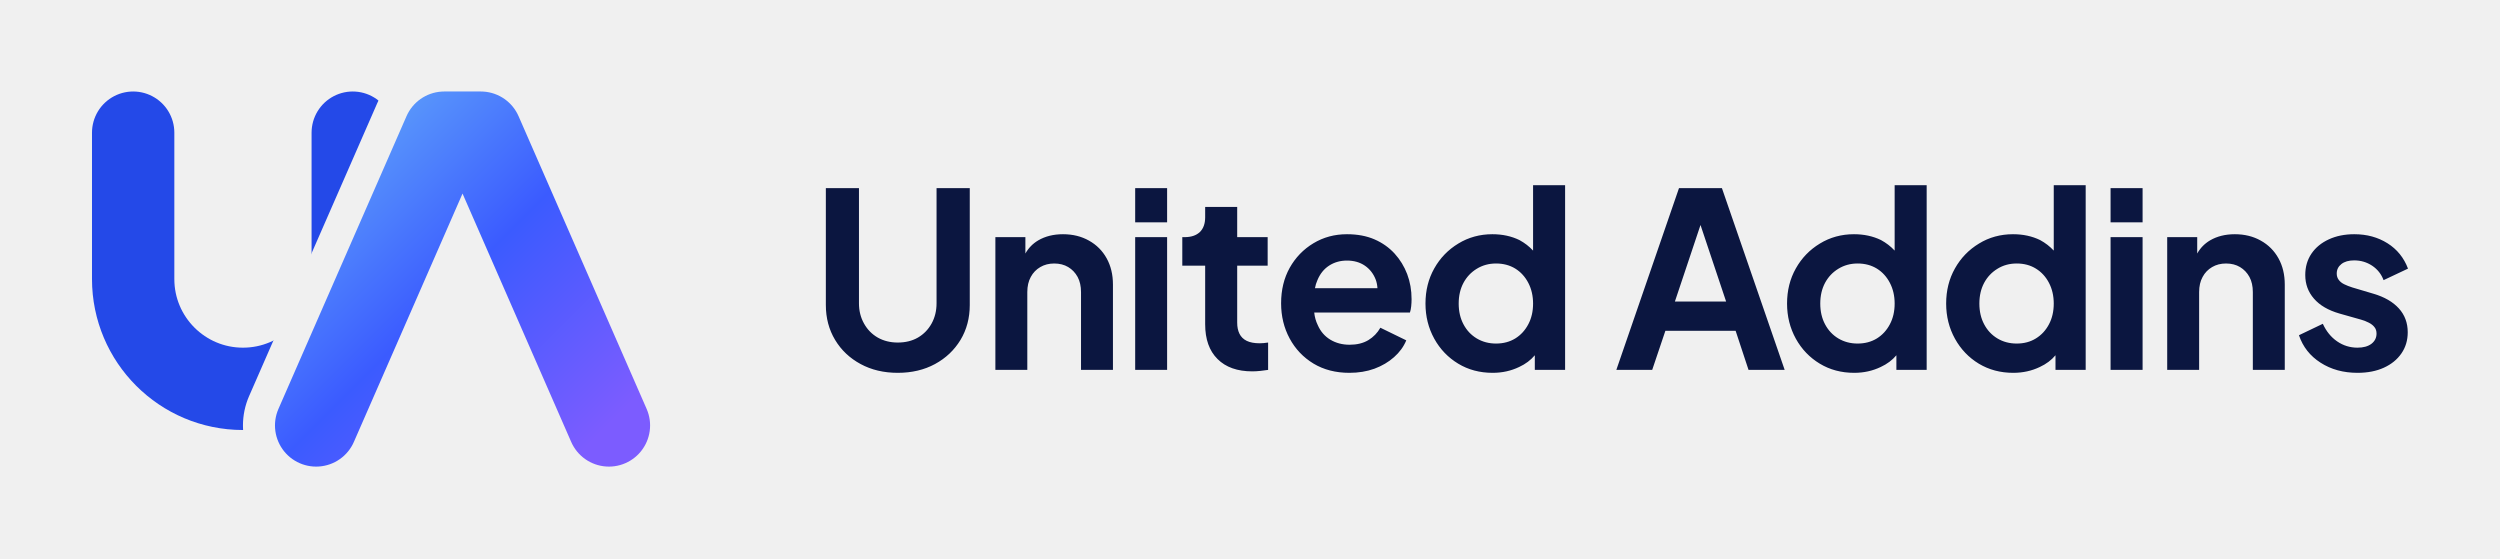
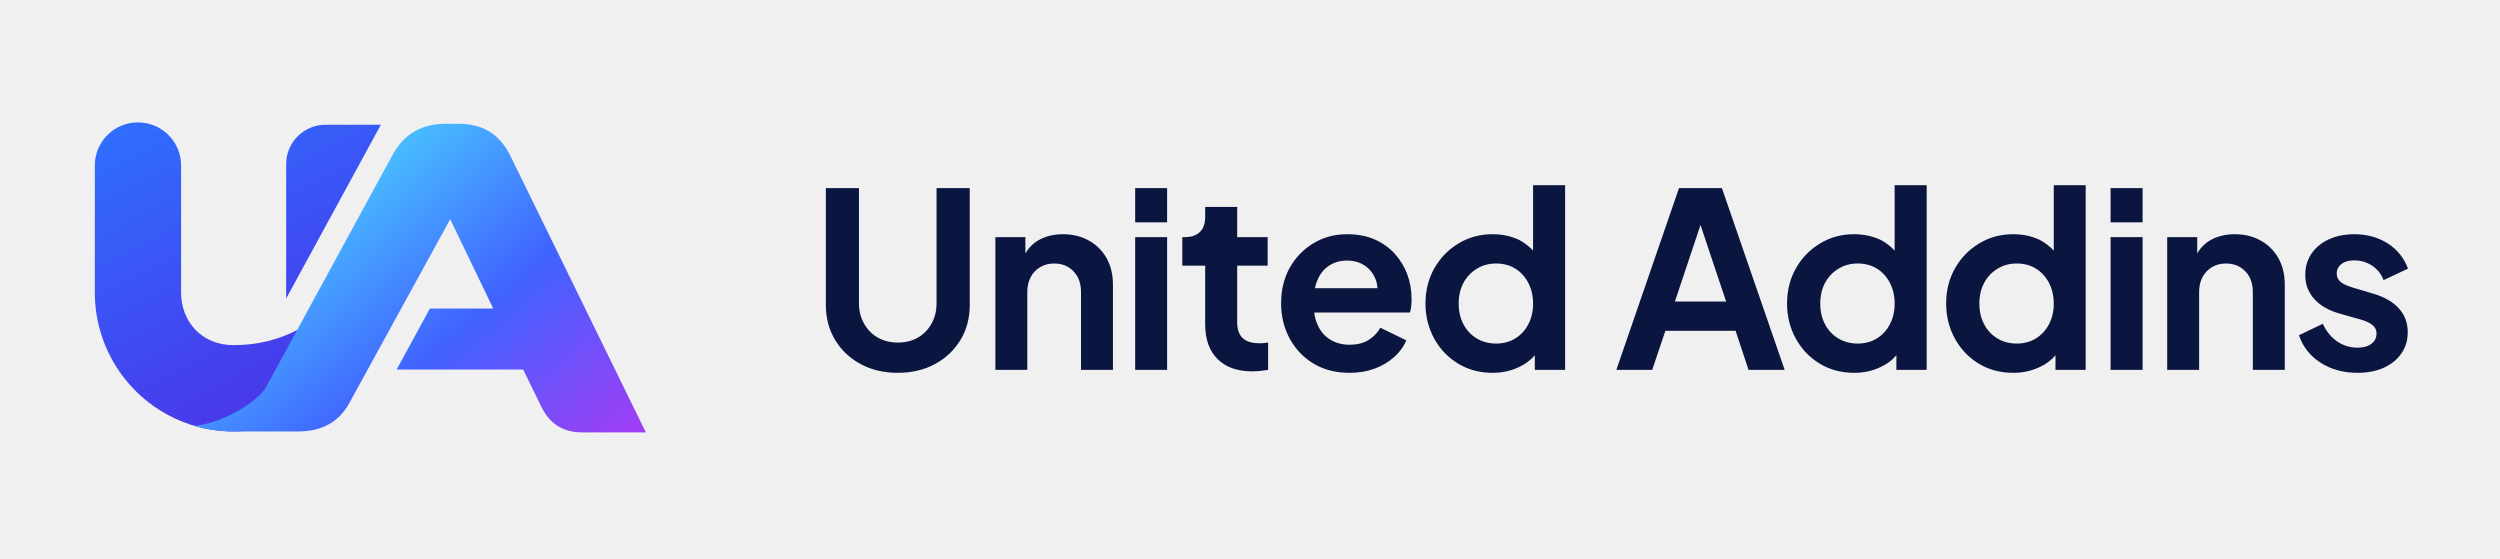
<svg xmlns="http://www.w3.org/2000/svg" viewBox="-8.5 -8.5 273.14 61" width="1093" height="244">
  <defs>
-     <linearGradient id="ua-a" x1="0" y1="0" x2="1" y2="1">
-       <stop offset="0" stop-color="#60a5fa" />
-       <stop offset="0.5" stop-color="#3b5bff" />
-       <stop offset="1" stop-color="#7c5cff" />
+     <linearGradient id="gu" gradientUnits="userSpaceOnUse" x1="260" y1="170" x2="420" y2="480">
+       <stop offset="0" stop-color="#2f6dff" />
+       <stop offset="1" stop-color="#4a35e8" />
    </linearGradient>
-     <mask id="ua-m" maskUnits="userSpaceOnUse" x="-10" y="-10" width="90" height="70">
-       <rect x="-10" y="-10" width="90" height="70" fill="#fff" />
-       <path d="M26 38 40 6h4l14 32" fill="none" stroke="#000" stroke-width="16" stroke-linecap="round" stroke-linejoin="round" />
-     </mask>
+     <linearGradient id="ga" gradientUnits="userSpaceOnUse" x1="560" y1="160" x2="840" y2="490">
+       <stop offset="0" stop-color="#49c6ff" />
+       <stop offset="0.5" stop-color="#4062ff" />
+       <stop offset="1" stop-color="#a63cf4" />
+     </linearGradient>
  </defs>
-   <path d="M6 6v16a12 12 0 0 0 24 0V6" fill="none" stroke="#2449e8" stroke-width="9" stroke-linecap="round" mask="url(#ua-m)" />
-   <path d="M26 38 40 6h4l14 32" fill="none" stroke="url(#ua-a)" stroke-width="9" stroke-linecap="round" stroke-linejoin="round" />
+   <g transform="translate(1.5 4.62) scale(0.10252) translate(-243 -155)">
+     <path fill="url(#gu)" d="M246 203.5A46 46 0 0 1 338 203.5V339C338 370 360 395 394 395C420 395 442 389 461.6 379L470 400 430 482.6A148 148 0 0 1 246 339Z" />
+     <path fill="url(#gu)" d="M450 345.3V202A42 42 0 0 1 492 160H551Z" />
+     <path fill="url(#ga)" d="M428.4 440L563.3 192.4Q581.5 159 619.5 159H634.3Q672.3 159 689 193.1L833.5 488H765.5Q735.5 488 722.3 461.1L702.7 421H567.8L603.2 356H670.8L624.9 260.7L517.4 456.6Q500.8 487 462.8 487H395Q372 487 352 481C385 478 421.2 453.2 428.4 440Z" />
+   </g>
  <path transform="translate(0 31.93)" fill="#0b1640" d="M89.57 0.32L89.57 0.32Q87.28 0.32 85.51-0.64Q83.73-1.60 82.72-3.28Q81.71-4.96 81.71-7.09L81.71-7.09L81.71-19.87L85.33-19.87L85.33-7.28Q85.33-6.05 85.88-5.07Q86.43-4.08 87.39-3.53Q88.35-2.99 89.57-2.99L89.57-2.99Q90.83-2.99 91.77-3.53Q92.72-4.08 93.27-5.07Q93.81-6.05 93.81-7.28L93.81-7.28L93.81-19.87L97.44-19.87L97.44-7.09Q97.44-4.96 96.43-3.28Q95.41-1.60 93.64-0.64Q91.87 0.32 89.57 0.32ZM103.73 0L100.24 0L100.24-14.51L103.52-14.51L103.52-12.72Q104.03-13.63 104.93-14.16L104.93-14.16Q106.08-14.83 107.63-14.83L107.63-14.83Q109.23-14.83 110.47-14.13Q111.71-13.44 112.40-12.20Q113.09-10.96 113.09-9.33L113.09-9.33L113.09 0L109.60 0L109.60-8.51Q109.60-9.47 109.23-10.16Q108.85-10.85 108.20-11.24Q107.55-11.63 106.67-11.63L106.67-11.63Q105.81-11.63 105.15-11.24Q104.48-10.85 104.11-10.16Q103.73-9.47 103.73-8.51L103.73-8.51L103.73 0ZM119.01 0L115.52 0L115.52-14.51L119.01-14.51L119.01 0ZM119.01-16.13L115.52-16.13L115.52-19.87L119.01-19.87L119.01-16.13ZM128.32 0.16L128.32 0.16Q125.87 0.16 124.52-1.19Q123.17-2.53 123.17-4.99L123.17-4.99L123.17-11.39L120.67-11.39L120.67-14.51L120.93-14.51Q122-14.51 122.59-15.07Q123.17-15.63 123.17-16.69L123.17-16.69L123.17-17.81L126.67-17.81L126.67-14.51L130-14.51L130-11.39L126.67-11.39L126.67-5.17Q126.67-4.45 126.92-3.95Q127.17-3.44 127.72-3.17Q128.27-2.91 129.12-2.91L129.12-2.91Q129.31-2.91 129.56-2.93Q129.81-2.96 130.05-2.99L130.05-2.99L130.05 0Q129.68 0.05 129.20 0.11Q128.72 0.16 128.32 0.16ZM138.93 0.32L138.93 0.32Q136.69 0.32 135.01-0.69Q133.33-1.71 132.40-3.44Q131.47-5.17 131.47-7.28L131.47-7.28Q131.47-9.47 132.41-11.16Q133.36-12.85 135-13.84Q136.64-14.83 138.67-14.83L138.67-14.83Q140.37-14.83 141.67-14.27Q142.96-13.71 143.87-12.72Q144.77-11.73 145.25-10.47Q145.73-9.20 145.73-7.73L145.73-7.73Q145.73-7.36 145.69-6.96Q145.65-6.56 145.55-6.27L145.55-6.27L135.09-6.27Q135.17-5.52 135.47-4.91L135.47-4.91Q135.92-3.87 136.84-3.31Q137.76-2.75 138.96-2.75Q140.16-2.75 141-3.25Q141.84-3.76 142.32-4.61L142.32-4.61L145.15-3.23Q144.72-2.19 143.81-1.39Q142.91-0.59 141.67-0.13Q140.43 0.32 138.93 0.32ZM135.17-8.93L135.17-8.93L142-8.93Q141.97-9.44 141.81-9.87L141.81-9.87Q141.44-10.83 140.63-11.39Q139.81-11.95 138.67-11.95L138.67-11.95Q137.57-11.95 136.72-11.40Q135.87-10.85 135.44-9.81L135.44-9.81Q135.25-9.39 135.17-8.93ZM154.59 0.32L154.59 0.32Q152.48 0.32 150.83-0.68Q149.17-1.68 148.21-3.41Q147.25-5.15 147.25-7.25L147.25-7.25Q147.25-9.39 148.21-11.09Q149.17-12.80 150.84-13.81Q152.51-14.83 154.56-14.83L154.56-14.83Q156.21-14.83 157.52-14.19L157.52-14.19Q158.37-13.73 159.01-13.04L159.01-13.04L159.01-20.19L162.51-20.19L162.51 0L159.20 0L159.20-1.60Q158.53-0.80 157.49-0.32L157.49-0.32Q156.16 0.32 154.59 0.32ZM154.96-2.88L154.96-2.88Q156.16-2.88 157.07-3.44Q157.97-4.00 158.49-4.99Q159.01-5.97 159.01-7.25L159.01-7.25Q159.01-8.51 158.49-9.51Q157.97-10.51 157.07-11.07Q156.16-11.63 154.96-11.63L154.96-11.63Q153.79-11.63 152.85-11.05Q151.92-10.48 151.40-9.51Q150.88-8.53 150.88-7.25Q150.88-5.97 151.40-4.99Q151.92-4.00 152.85-3.44Q153.79-2.88 154.96-2.88ZM172.03 0L168.11 0L174.96-19.87L179.65-19.87L186.51 0L182.56 0L181.15-4.27L173.47-4.27L172.03 0ZM177.31-15.84L174.51-7.47L180.11-7.47L177.31-15.84ZM194.11 0.32L194.11 0.32Q192.00 0.32 190.35-0.68Q188.69-1.68 187.73-3.41Q186.77-5.15 186.77-7.25L186.77-7.25Q186.77-9.39 187.73-11.09Q188.69-12.80 190.36-13.81Q192.03-14.83 194.08-14.83L194.08-14.83Q195.73-14.83 197.04-14.19L197.04-14.19Q197.89-13.73 198.53-13.04L198.53-13.04L198.53-20.19L202.03-20.19L202.03 0L198.72 0L198.72-1.60Q198.05-0.80 197.01-0.32L197.01-0.32Q195.68 0.32 194.11 0.32ZM194.48-2.88L194.48-2.88Q195.68-2.88 196.59-3.44Q197.49-4.00 198.01-4.99Q198.53-5.97 198.53-7.25L198.53-7.25Q198.53-8.51 198.01-9.51Q197.49-10.51 196.59-11.07Q195.68-11.63 194.48-11.63L194.48-11.63Q193.31-11.63 192.37-11.05Q191.44-10.48 190.92-9.51Q190.40-8.53 190.40-7.25Q190.40-5.97 190.92-4.99Q191.44-4.00 192.37-3.44Q193.31-2.88 194.48-2.88ZM211.49 0.32L211.49 0.32Q209.39 0.32 207.73-0.68Q206.08-1.68 205.12-3.41Q204.16-5.15 204.16-7.25L204.16-7.25Q204.16-9.39 205.12-11.09Q206.08-12.80 207.75-13.81Q209.41-14.83 211.47-14.83L211.47-14.83Q213.12-14.83 214.43-14.19L214.43-14.19Q215.28-13.73 215.92-13.04L215.92-13.04L215.92-20.19L219.41-20.19L219.41 0L216.11 0L216.11-1.60Q215.44-0.80 214.40-0.32L214.40-0.32Q213.07 0.32 211.49 0.32ZM211.87-2.88L211.87-2.88Q213.07-2.88 213.97-3.44Q214.88-4.00 215.40-4.99Q215.92-5.97 215.92-7.25L215.92-7.25Q215.92-8.51 215.40-9.51Q214.88-10.51 213.97-11.07Q213.07-11.63 211.87-11.63L211.87-11.63Q210.69-11.63 209.76-11.05Q208.83-10.48 208.31-9.51Q207.79-8.53 207.79-7.25Q207.79-5.97 208.31-4.99Q208.83-4.00 209.76-3.44Q210.69-2.88 211.87-2.88ZM225.63 0L222.13 0L222.13-14.51L225.63-14.51L225.63 0ZM225.63-16.13L222.13-16.13L222.13-19.87L225.63-19.87L225.63-16.13ZM231.81 0L228.32 0L228.32-14.51L231.60-14.51L231.60-12.72Q232.11-13.63 233.01-14.16L233.01-14.16Q234.16-14.83 235.71-14.83L235.71-14.83Q237.31-14.83 238.55-14.13Q239.79-13.44 240.48-12.20Q241.17-10.96 241.17-9.33L241.17-9.33L241.17 0L237.68 0L237.68-8.51Q237.68-9.47 237.31-10.16Q236.93-10.85 236.28-11.24Q235.63-11.63 234.75-11.63L234.75-11.63Q233.89-11.63 233.23-11.24Q232.56-10.85 232.19-10.16Q231.81-9.47 231.81-8.51L231.81-8.51L231.81 0ZM249.12 0.32L249.12 0.32Q246.80 0.32 245.08-0.79Q243.36-1.89 242.72-3.79L242.72-3.79L245.33-5.04Q245.89-3.81 246.89-3.12Q247.89-2.43 249.12-2.43L249.12-2.43Q250.08-2.43 250.64-2.85Q251.20-3.28 251.20-3.97L251.20-3.97Q251.20-4.40 250.97-4.68Q250.75-4.96 250.36-5.16Q249.97-5.36 249.52-5.49L249.52-5.49L247.15-6.16Q245.31-6.69 244.36-7.79Q243.41-8.88 243.41-10.37L243.41-10.37Q243.41-11.71 244.09-12.71Q244.77-13.71 245.99-14.27Q247.20-14.83 248.77-14.83L248.77-14.83Q250.83-14.83 252.40-13.84Q253.97-12.85 254.64-11.07L254.64-11.07L251.97-9.81Q251.60-10.80 250.72-11.39Q249.84-11.97 248.75-11.97L248.75-11.97Q247.87-11.97 247.36-11.57Q246.85-11.17 246.85-10.53L246.85-10.53Q246.85-10.13 247.07-9.84Q247.28-9.55 247.67-9.36Q248.05-9.17 248.56-9.01L248.56-9.01L250.88-8.32Q252.67-7.79 253.64-6.72Q254.61-5.65 254.61-4.11L254.61-4.11Q254.61-2.80 253.92-1.80Q253.23-0.80 252-0.24Q250.77 0.32 249.12 0.32Z" />
</svg>
